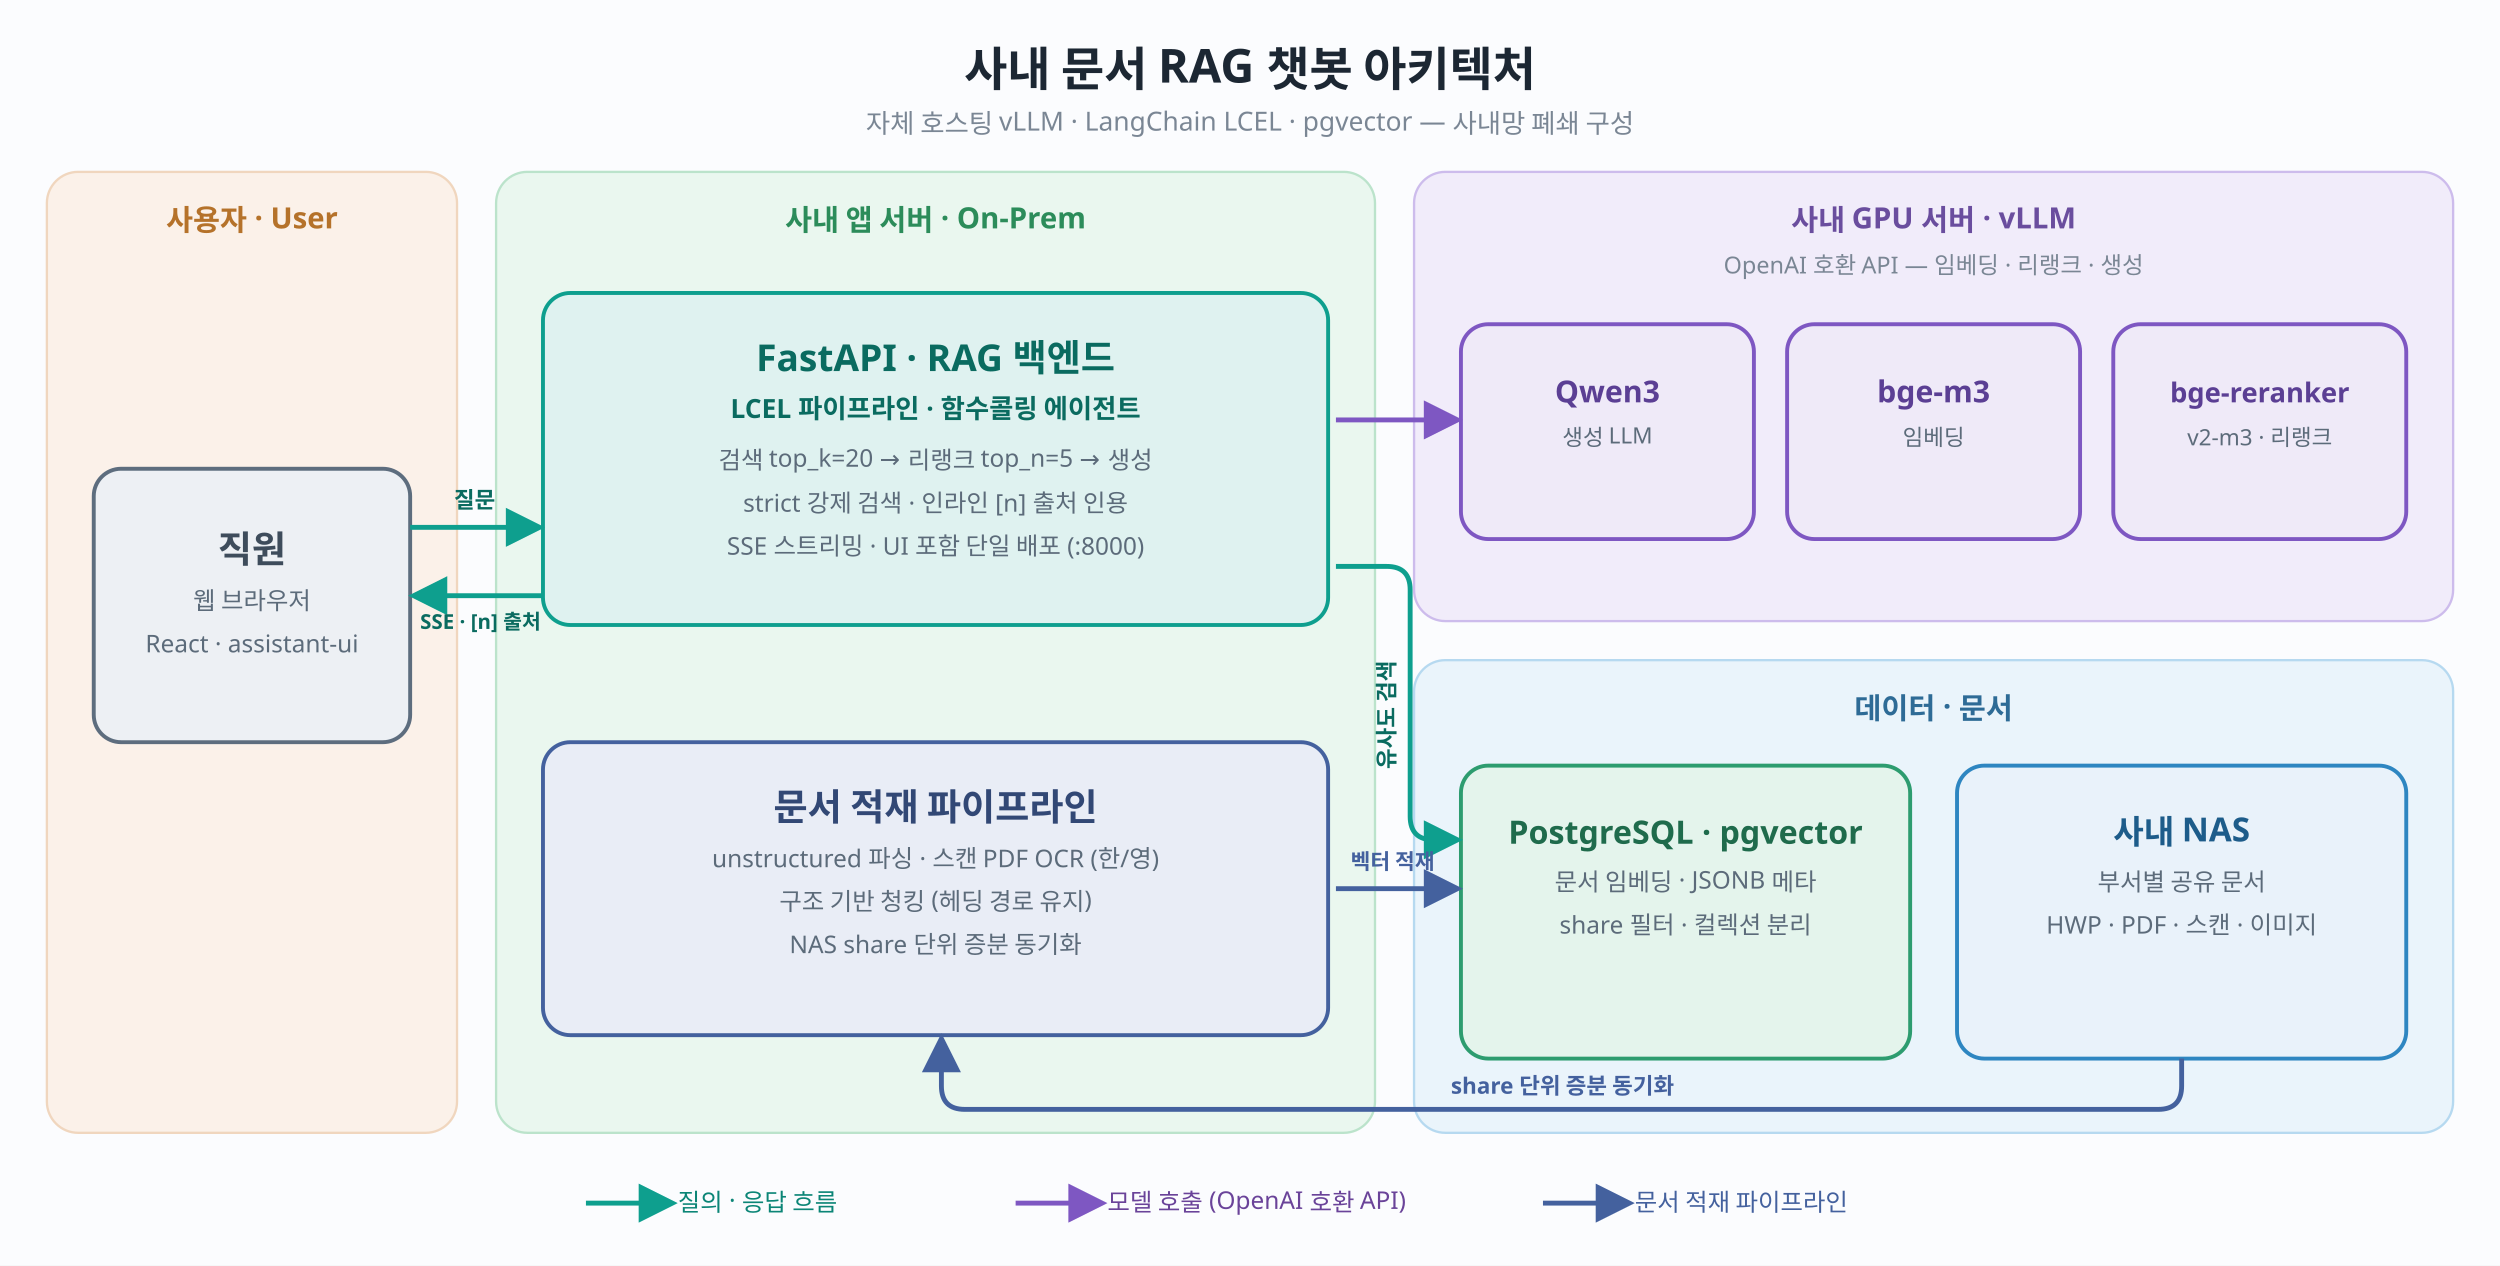
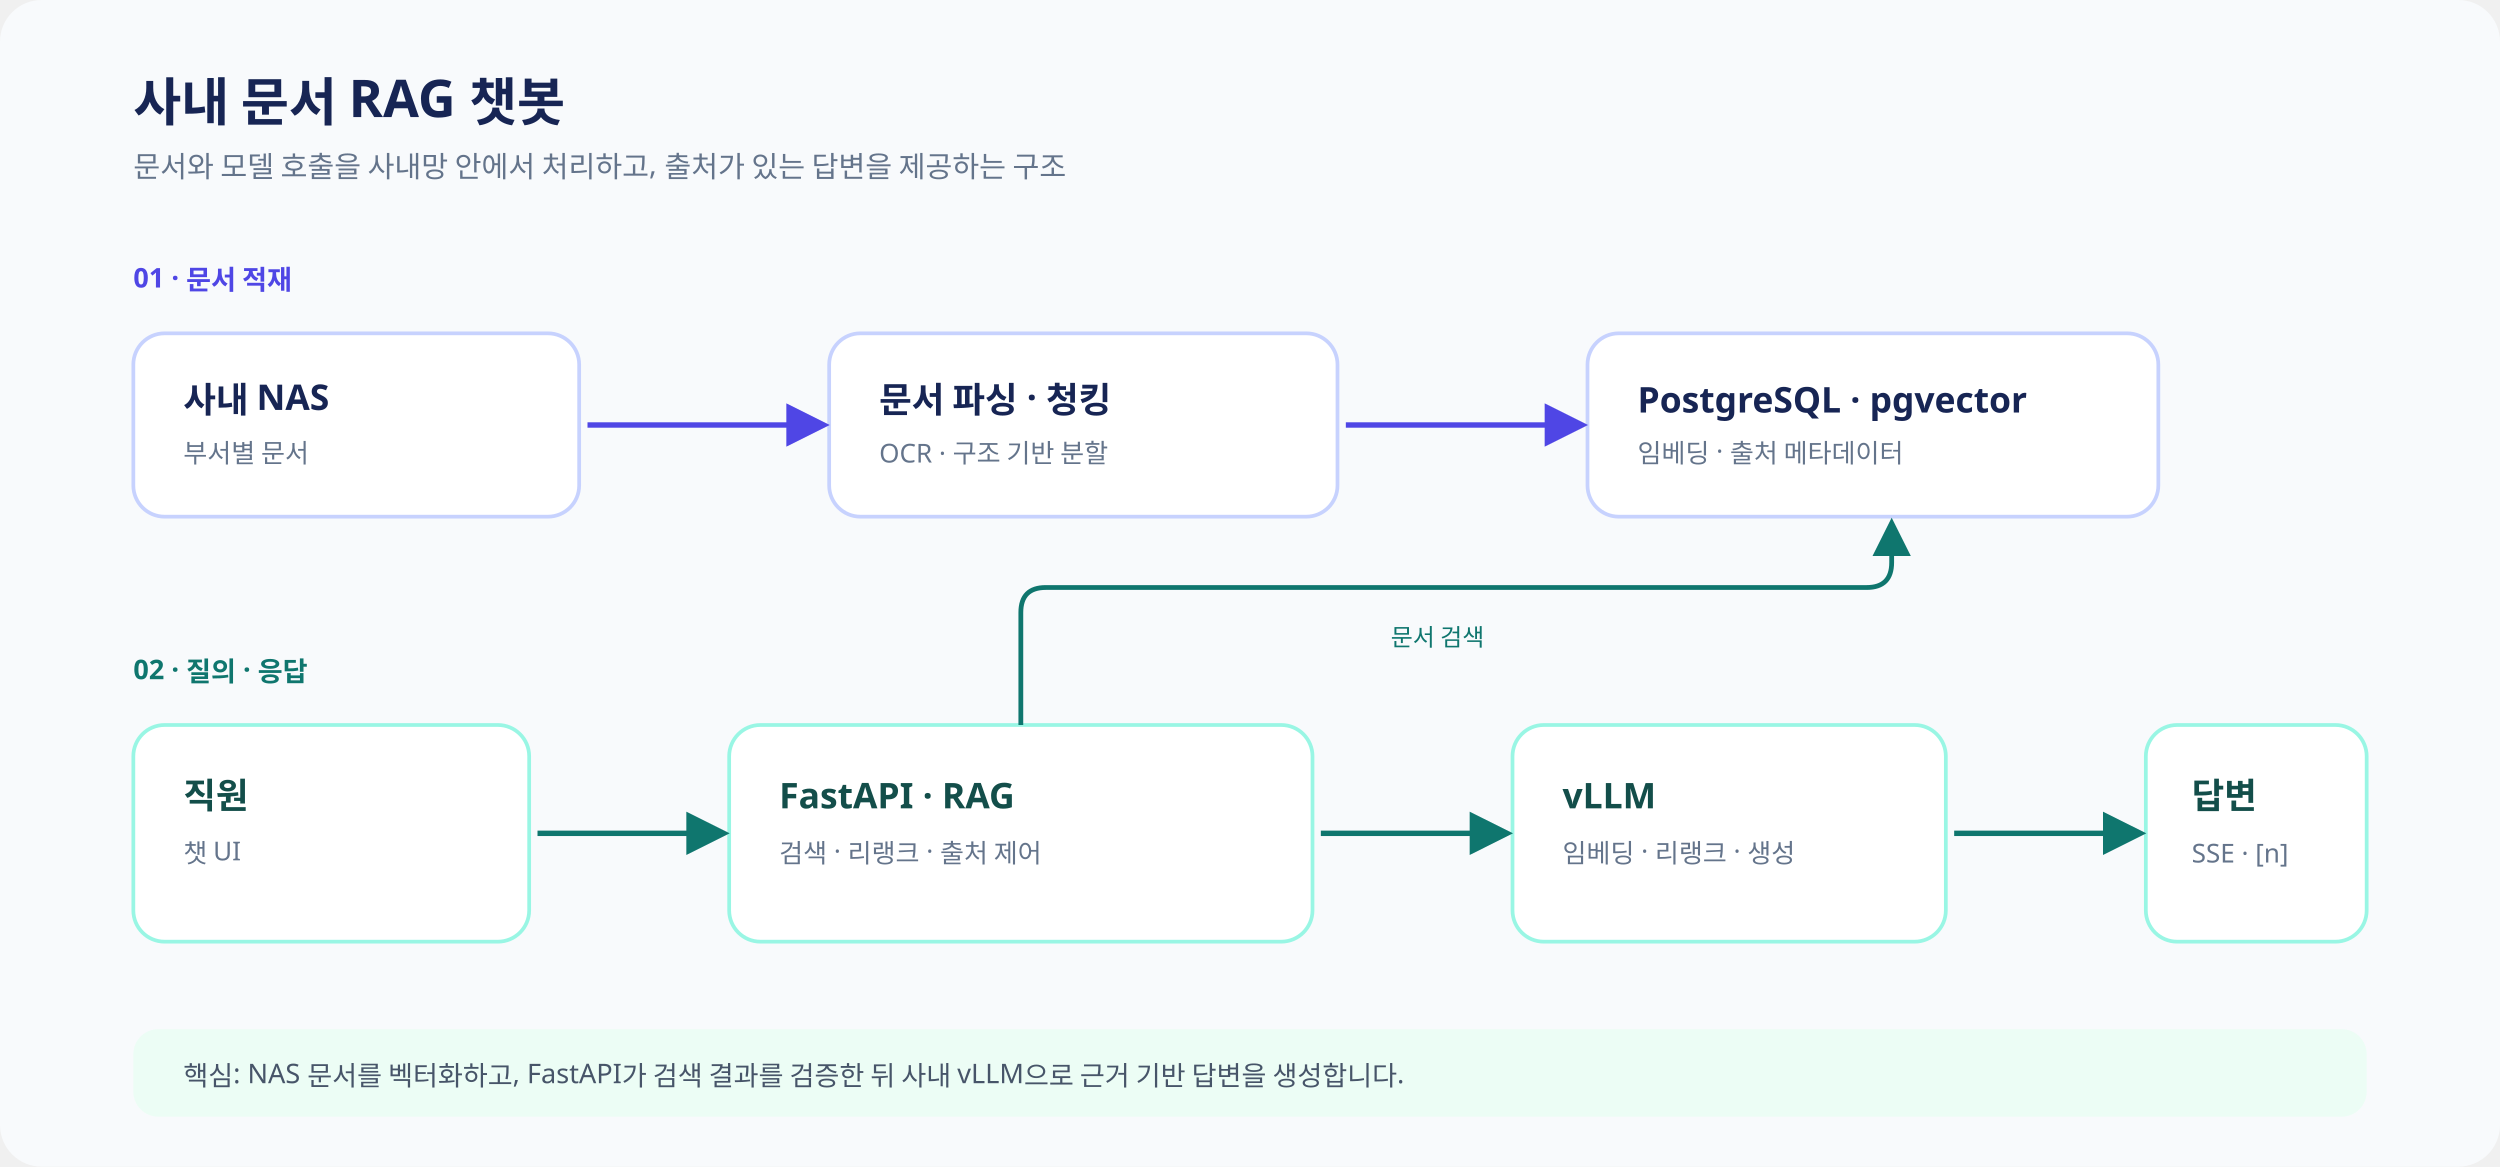
- <svg xmlns="http://www.w3.org/2000/svg" viewBox="0 0 1280 648" font-family="'Pretendard','Noto Sans KR','Malgun Gothic','Apple SD Gothic Neo',sans-serif">
+ <svg xmlns="http://www.w3.org/2000/svg" viewBox="0 0 1200 560" font-family="'Pretendard','Noto Sans KR','Malgun Gothic',sans-serif">
  <defs>
-     <marker id="arrowTeal" viewBox="0 0 10 10" markerWidth="8" markerHeight="8" refX="6.5" refY="5" orient="auto" markerUnits="strokeWidth">
-       <path d="M0,0 L10,5 L0,10 z" fill="#0E9F8E" />
+     <marker id="t" viewBox="0 0 10 10" markerWidth="8" markerHeight="8" refX="7" refY="5" orient="auto">
+       <path d="M0 0 10 5 0 10z" fill="#0F766E" />
    </marker>
-     <marker id="arrowMon" viewBox="0 0 10 10" markerWidth="8" markerHeight="8" refX="6.5" refY="5" orient="auto" markerUnits="strokeWidth">
-       <path d="M0,0 L10,5 L0,10 z" fill="#7E57C2" />
-     </marker>
-     <marker id="arrowIndigo" viewBox="0 0 10 10" markerWidth="8" markerHeight="8" refX="6.5" refY="5" orient="auto" markerUnits="strokeWidth">
-       <path d="M0,0 L10,5 L0,10 z" fill="#44619E" />
+     <marker id="i" viewBox="0 0 10 10" markerWidth="8" markerHeight="8" refX="7" refY="5" orient="auto">
+       <path d="M0 0 10 5 0 10z" fill="#4F46E5" />
    </marker>
  </defs>
-   <rect x="0" y="0" width="1280" height="648" fill="#FBFCFE" />
-   <text x="640" y="44" text-anchor="middle" font-size="24" font-weight="700" fill="#1c2733">사내 문서 RAG 챗봇 아키텍처</text>
-   <text x="640" y="68" text-anchor="middle" font-size="13.5" fill="#7a8694">자체 호스팅 vLLM · LangChain LCEL · pgvector — 사내망 폐쇄 구성</text>
-   <rect x="24" y="88" width="210" height="492" rx="16" fill="#FBF1E9" stroke="#F0D6BE" stroke-width="1.2" />
-   <rect x="254" y="88" width="450" height="492" rx="16" fill="#EAF7EF" stroke="#BBE3CB" stroke-width="1.2" />
-   <rect x="724" y="88" width="532" height="230" rx="16" fill="#F1ECFA" stroke="#CDBCEC" stroke-width="1.2" />
-   <rect x="724" y="338" width="532" height="242" rx="16" fill="#EAF4FB" stroke="#B6D9F0" stroke-width="1.2" />
-   <text x="129" y="118" text-anchor="middle" font-size="15" font-weight="700" fill="#B5722A">사용자 · User</text>
-   <text x="479" y="118" text-anchor="middle" font-size="15" font-weight="700" fill="#2C8C5A">사내 앱 서버 · On-Prem</text>
-   <text x="990" y="118" text-anchor="middle" font-size="15" font-weight="700" fill="#6A4D9E">사내 GPU 서버 · vLLM</text>
-   <text x="990" y="140" text-anchor="middle" font-size="12" fill="#7a8694">OpenAI 호환 API — 임베딩 · 리랭크 · 생성</text>
-   <text x="990" y="368" text-anchor="middle" font-size="15" font-weight="700" fill="#2E6B96">데이터 · 문서</text>
-   <rect x="48" y="240" width="162" height="140" rx="14" fill="#EDF0F4" stroke="#5D6D7E" stroke-width="2" />
-   <text x="129" y="288" text-anchor="middle" font-size="19" font-weight="700" fill="#3E4C5B">직원</text>
-   <text x="129" y="312" text-anchor="middle" font-size="12.5" fill="#5C6B7A">웹 브라우저</text>
-   <text x="129" y="334" text-anchor="middle" font-size="12.5" fill="#5C6B7A">React · assistant-ui</text>
-   <rect x="278" y="150" width="402" height="170" rx="14" fill="#DFF2F0" stroke="#0E9F8E" stroke-width="2" />
-   <text x="479" y="190" text-anchor="middle" font-size="19" font-weight="700" fill="#0A6B60">FastAPI · RAG 백엔드</text>
-   <text x="479" y="214" text-anchor="middle" font-size="13.5" font-weight="600" fill="#0A6B60">LCEL 파이프라인 · 함수콜링 에이전트</text>
-   <text x="479" y="240" text-anchor="middle" font-size="12.5" fill="#5C6B7A">검색 top_k=20 → 리랭크 top_n=5 → 생성</text>
-   <text x="479" y="262" text-anchor="middle" font-size="12.5" fill="#5C6B7A">strict 강제 검색 · 인라인 [n] 출처 인용</text>
-   <text x="479" y="284" text-anchor="middle" font-size="12.5" fill="#5C6B7A">SSE 스트리밍 · UI 포함 단일 배포 (:8000)</text>
-   <rect x="278" y="380" width="402" height="150" rx="14" fill="#E9EDF6" stroke="#44619E" stroke-width="2" />
-   <text x="479" y="420" text-anchor="middle" font-size="19" font-weight="700" fill="#324875">문서 적재 파이프라인</text>
-   <text x="479" y="444" text-anchor="middle" font-size="12.5" fill="#5C6B7A">unstructured 파싱 · 스캔 PDF OCR (한/영)</text>
-   <text x="479" y="466" text-anchor="middle" font-size="12.5" fill="#5C6B7A">구조 기반 청킹 (헤딩 경로 유지)</text>
-   <text x="479" y="488" text-anchor="middle" font-size="12.5" fill="#5C6B7A">NAS share 단위 증분 동기화</text>
-   <rect x="748" y="166" width="150" height="110" rx="14" fill="#EFEAF8" stroke="#7E57C2" stroke-width="2" />
-   <text x="823" y="206" text-anchor="middle" font-size="15.5" font-weight="700" fill="#5B3F94">Qwen3</text>
-   <text x="823" y="228" text-anchor="middle" font-size="11.5" fill="#5C6B7A">생성 LLM</text>
-   <rect x="915" y="166" width="150" height="110" rx="14" fill="#EFEAF8" stroke="#7E57C2" stroke-width="2" />
-   <text x="990" y="206" text-anchor="middle" font-size="15.5" font-weight="700" fill="#5B3F94">bge-m3</text>
-   <text x="990" y="228" text-anchor="middle" font-size="11.5" fill="#5C6B7A">임베딩</text>
-   <rect x="1082" y="166" width="150" height="110" rx="14" fill="#EFEAF8" stroke="#7E57C2" stroke-width="2" />
-   <text x="1157" y="206" text-anchor="middle" font-size="14" font-weight="700" fill="#5B3F94">bge-reranker</text>
-   <text x="1157" y="228" text-anchor="middle" font-size="11.5" fill="#5C6B7A">v2-m3 · 리랭크</text>
-   <rect x="748" y="392" width="230" height="150" rx="14" fill="#E4F4EC" stroke="#2D9C6F" stroke-width="2" />
-   <text x="863" y="432" text-anchor="middle" font-size="16.5" font-weight="700" fill="#1F6B4C">PostgreSQL · pgvector</text>
-   <text x="863" y="456" text-anchor="middle" font-size="12.5" fill="#5C6B7A">문서 임베딩 · JSONB 메타</text>
-   <text x="863" y="478" text-anchor="middle" font-size="12.5" fill="#5C6B7A">share 필터 · 컬렉션 분리</text>
-   <rect x="1002" y="392" width="230" height="150" rx="14" fill="#E9F2FA" stroke="#2E86C1" stroke-width="2" />
-   <text x="1117" y="432" text-anchor="middle" font-size="17" font-weight="700" fill="#1D5C8A">사내 NAS</text>
-   <text x="1117" y="456" text-anchor="middle" font-size="12.5" fill="#5C6B7A">부서별 공유 문서</text>
-   <text x="1117" y="478" text-anchor="middle" font-size="12.5" fill="#5C6B7A">HWP · PDF · 스캔 · 이미지</text>
-   <path d="M210,270 H272" fill="none" stroke="#0E9F8E" stroke-width="2.5" marker-end="url(#arrowTeal)" />
-   <text x="243" y="260" text-anchor="middle" font-size="11.5" font-weight="600" fill="#0A6B60">질문</text>
-   <path d="M278,305 H216" fill="none" stroke="#0E9F8E" stroke-width="2.5" marker-end="url(#arrowTeal)" />
-   <text x="246" y="322" text-anchor="middle" font-size="10.5" font-weight="600" fill="#0A6B60">SSE · [n] 출처</text>
-   <path d="M684,215 H742" fill="none" stroke="#7E57C2" stroke-width="2.5" marker-end="url(#arrowMon)" />
-   <path d="M684,290 H710 Q722,290 722,302 V418 Q722,430 734,430 H742" fill="none" stroke="#0E9F8E" stroke-width="2.5" marker-end="url(#arrowTeal)" />
-   <text x="714" y="366" text-anchor="middle" font-size="11.5" font-weight="600" fill="#0A6B60" transform="rotate(-90 714 366)">유사도 검색</text>
-   <path d="M684,455 H742" fill="none" stroke="#44619E" stroke-width="2.5" marker-end="url(#arrowIndigo)" />
-   <text x="713" y="445" text-anchor="middle" font-size="11" font-weight="600" fill="#44619E">벡터 적재</text>
-   <path d="M1117,542 V556 Q1117,568 1105,568 H494 Q482,568 482,556 V536" fill="none" stroke="#44619E" stroke-width="2.5" marker-end="url(#arrowIndigo)" />
-   <text x="800" y="560" text-anchor="middle" font-size="11.5" font-weight="600" fill="#44619E">share 단위 증분 동기화</text>
-   <line x1="300" y1="616" x2="340" y2="616" stroke="#0E9F8E" stroke-width="2.5" marker-end="url(#arrowTeal)" />
-   <text x="347" y="620" font-size="12.5" fill="#0B8576">질의 · 응답 흐름</text>
-   <line x1="520" y1="616" x2="560" y2="616" stroke="#7E57C2" stroke-width="2.5" marker-end="url(#arrowMon)" />
-   <text x="567" y="620" font-size="12.5" fill="#6A4399">모델 호출 (OpenAI 호환 API)</text>
-   <line x1="790" y1="616" x2="830" y2="616" stroke="#44619E" stroke-width="2.5" marker-end="url(#arrowIndigo)" />
-   <text x="837" y="620" font-size="12.5" fill="#44619E">문서 적재 파이프라인</text>
+   <rect width="1200" height="560" rx="20" fill="#F8FAFC" />
+   <text x="64" y="58" font-size="25" font-weight="700" fill="#172554">사내 문서 RAG 챗봇</text>
+   <text x="64" y="85" font-size="14" fill="#64748B">문서와 모델 호출을 사내망 안에서 처리하고, 출처가 있는 답변을 제공하는 구조</text>
+   <text x="64" y="138" font-size="13" font-weight="700" fill="#4F46E5">01 · 문서 적재</text>
+   <g fill="#fff" stroke="#C7D2FE" stroke-width="1.8">
+     <rect x="64" y="160" width="214" height="88" rx="15" />
+     <rect x="398" y="160" width="244" height="88" rx="15" />
+     <rect x="762" y="160" width="274" height="88" rx="15" />
+   </g>
+   <g font-size="17" font-weight="700" fill="#172554">
+     <text x="88" y="198">사내 NAS</text>
+     <text x="422" y="198">문서 파싱 · 청킹</text>
+     <text x="786" y="198">PostgreSQL · pgvector</text>
+   </g>
+   <g font-size="12.5" fill="#64748B">
+     <text x="88" y="222">부서별 문서</text>
+     <text x="422" y="222">OCR · 구조 기반 분할</text>
+     <text x="786" y="222">임베딩 · 출처 메타데이터</text>
+   </g>
+   <g fill="none" stroke="#4F46E5" stroke-width="2.6" marker-end="url(#i)">
+     <path d="M282 204h110" />
+     <path d="M646 204h110" />
+   </g>
+   <text x="64" y="326" font-size="13" font-weight="700" fill="#0F766E">02 · 질의 · 응답</text>
+   <g fill="#fff" stroke="#99F6E4" stroke-width="1.8">
+     <rect x="64" y="348" width="190" height="104" rx="15" />
+     <rect x="350" y="348" width="280" height="104" rx="15" />
+     <rect x="726" y="348" width="208" height="104" rx="15" />
+     <rect x="1030" y="348" width="106" height="104" rx="15" />
+   </g>
+   <g font-size="17" font-weight="700" fill="#134E4A">
+     <text x="88" y="388">직원</text>
+     <text x="374" y="388">FastAPI · RAG</text>
+     <text x="750" y="388">vLLM</text>
+     <text x="1052" y="388">답변</text>
+   </g>
+   <g font-size="12.5" fill="#64748B">
+     <text x="88" y="414">챗 UI</text>
+     <text x="374" y="414">검색 · 리랭크 · 출처 제어</text>
+     <text x="750" y="414">임베딩 · 리랭크 · 생성</text>
+     <text x="1052" y="414">SSE · [n]</text>
+   </g>
+   <g fill="none" stroke="#0F766E" stroke-width="2.6" marker-end="url(#t)">
+     <path d="M258 400h86" />
+     <path d="M634 400h86" />
+     <path d="M938 400h86" />
+   </g>
+   <path d="M490 348V294q0-12 12-12h394q12 0 12-12v-16" fill="none" stroke="#0F766E" stroke-width="2.3" marker-end="url(#t)" />
+   <text x="690" y="310" text-anchor="middle" font-size="11.5" fill="#0F766E">문서 검색</text>
+   <rect x="64" y="494" width="1072" height="42" rx="12" fill="#ECFDF5" />
+   <text x="88" y="521" font-size="13" fill="#475569">핵심: NAS 문서를 벡터화하고, FastAPI가 검색 결과를 검증한 뒤 사내 vLLM으로 근거 기반 답변을 생성합니다.</text>
</svg>
